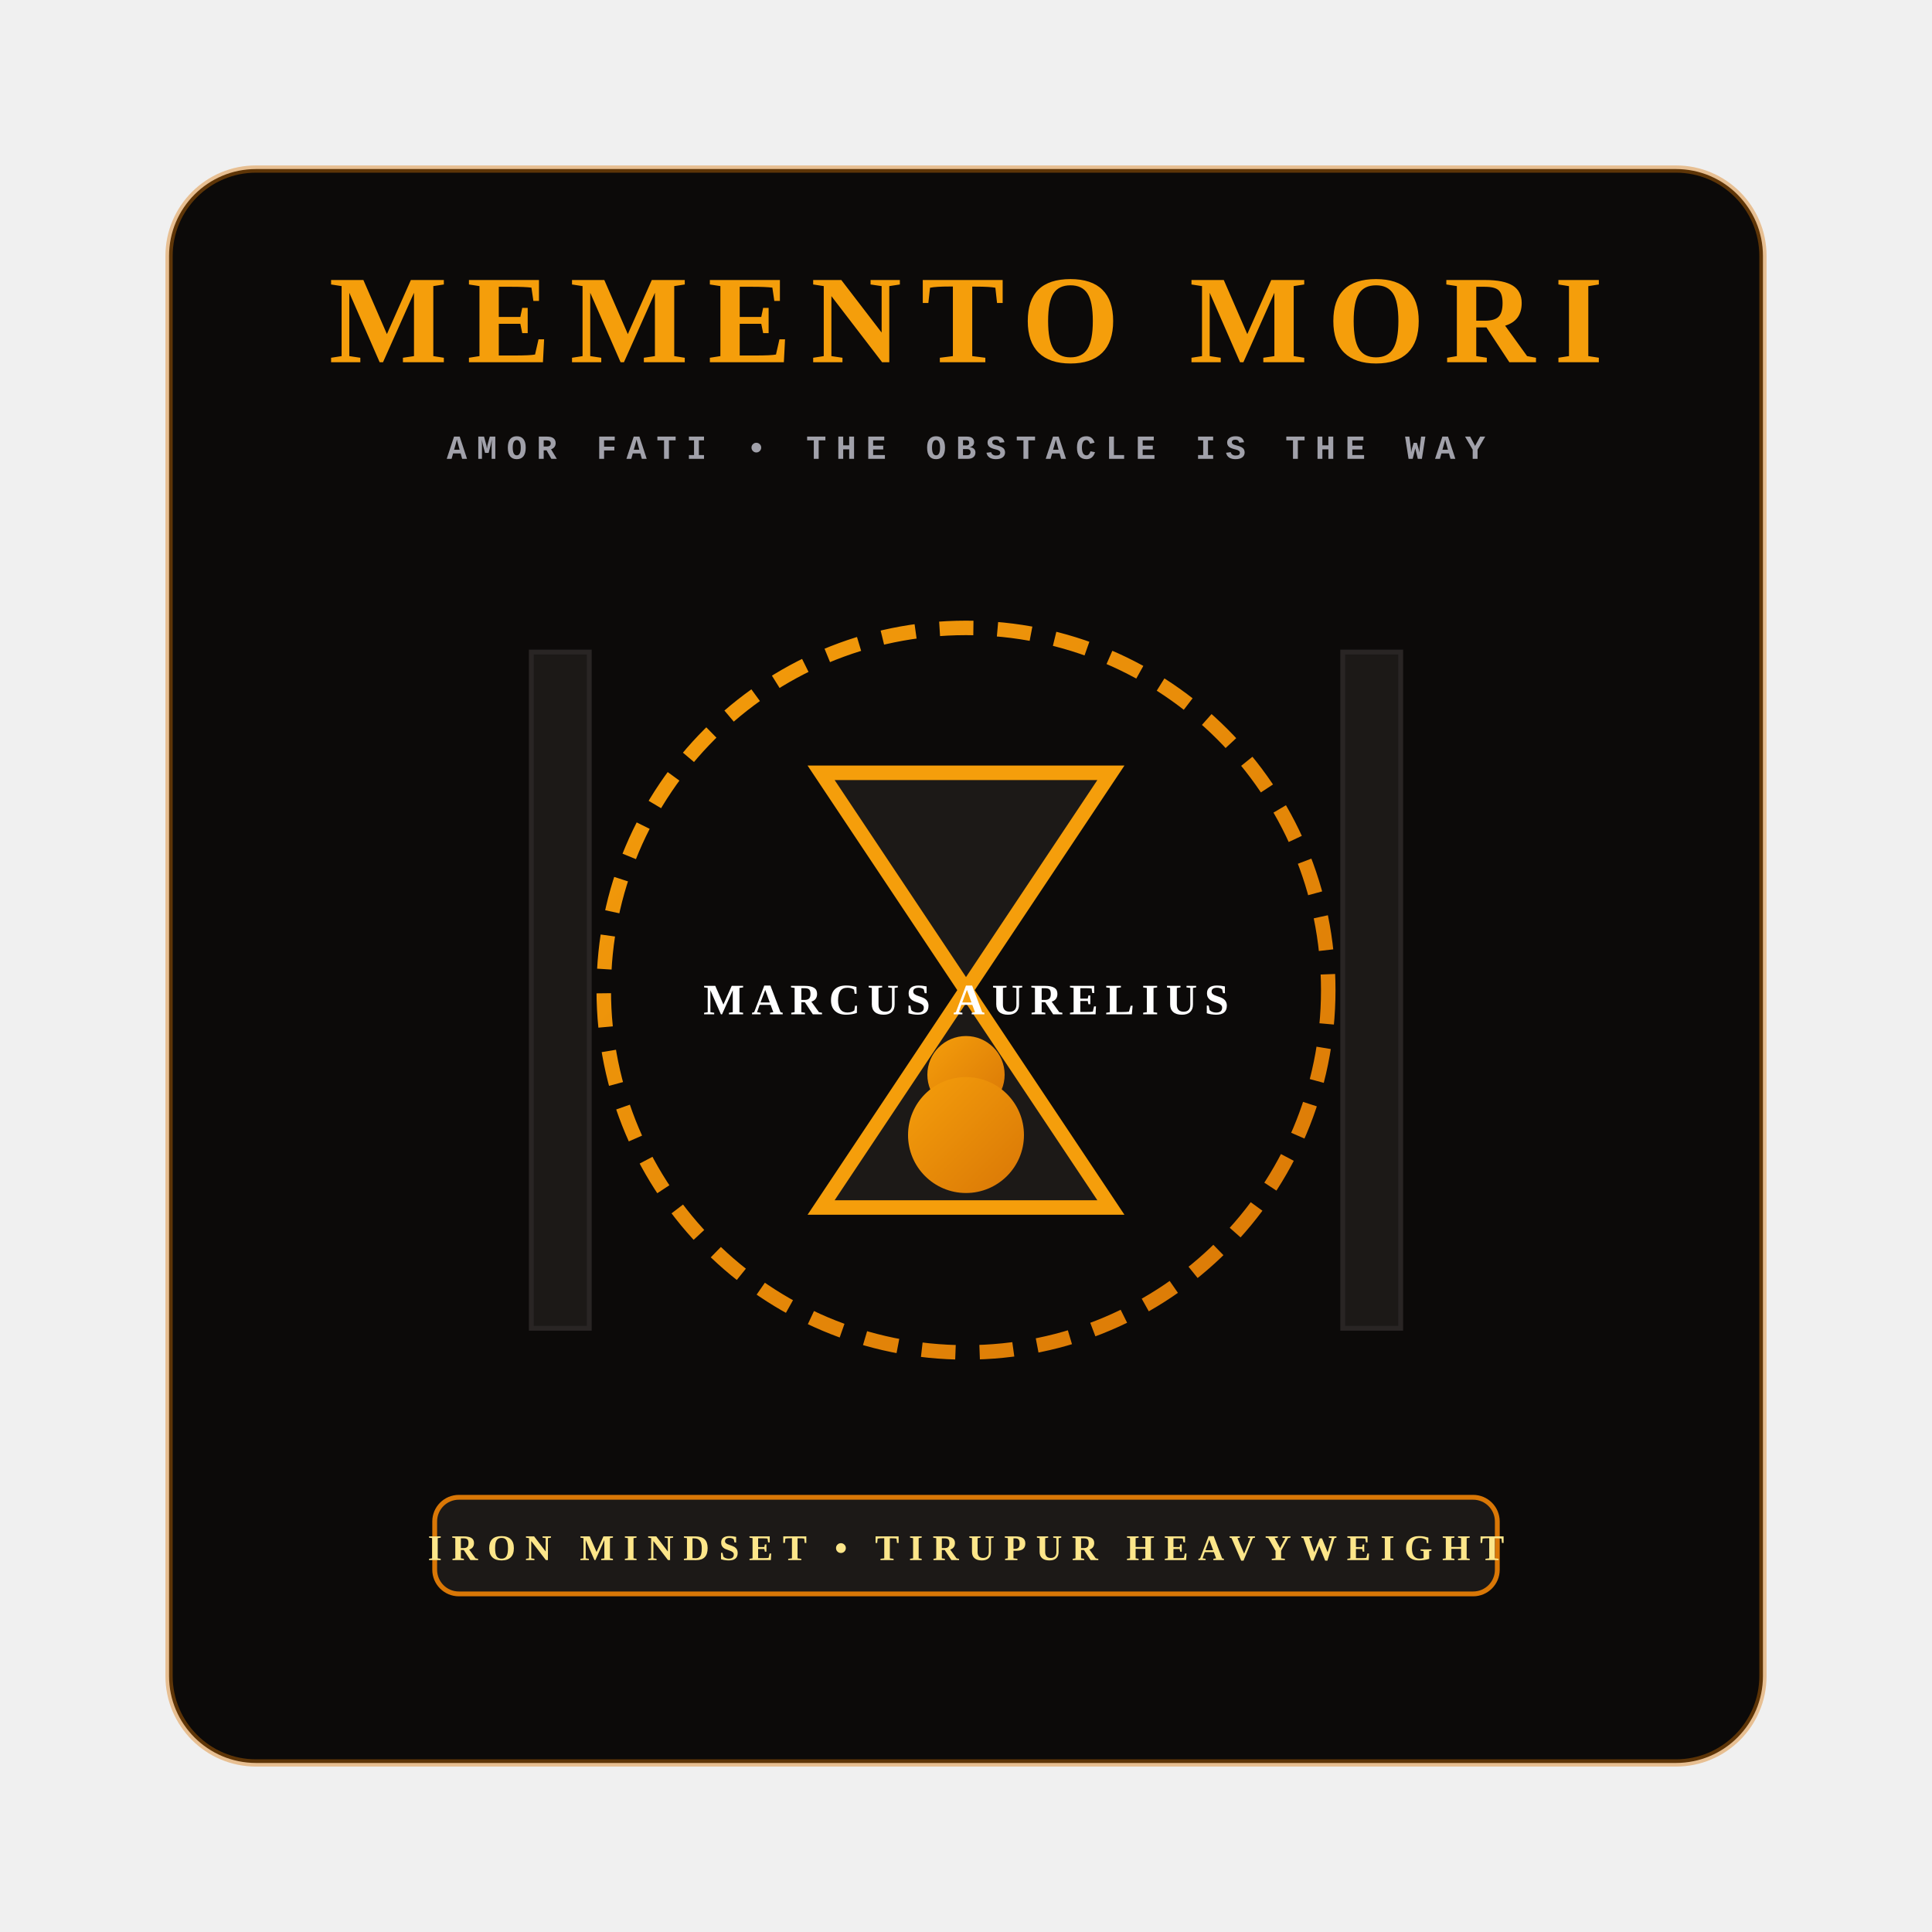
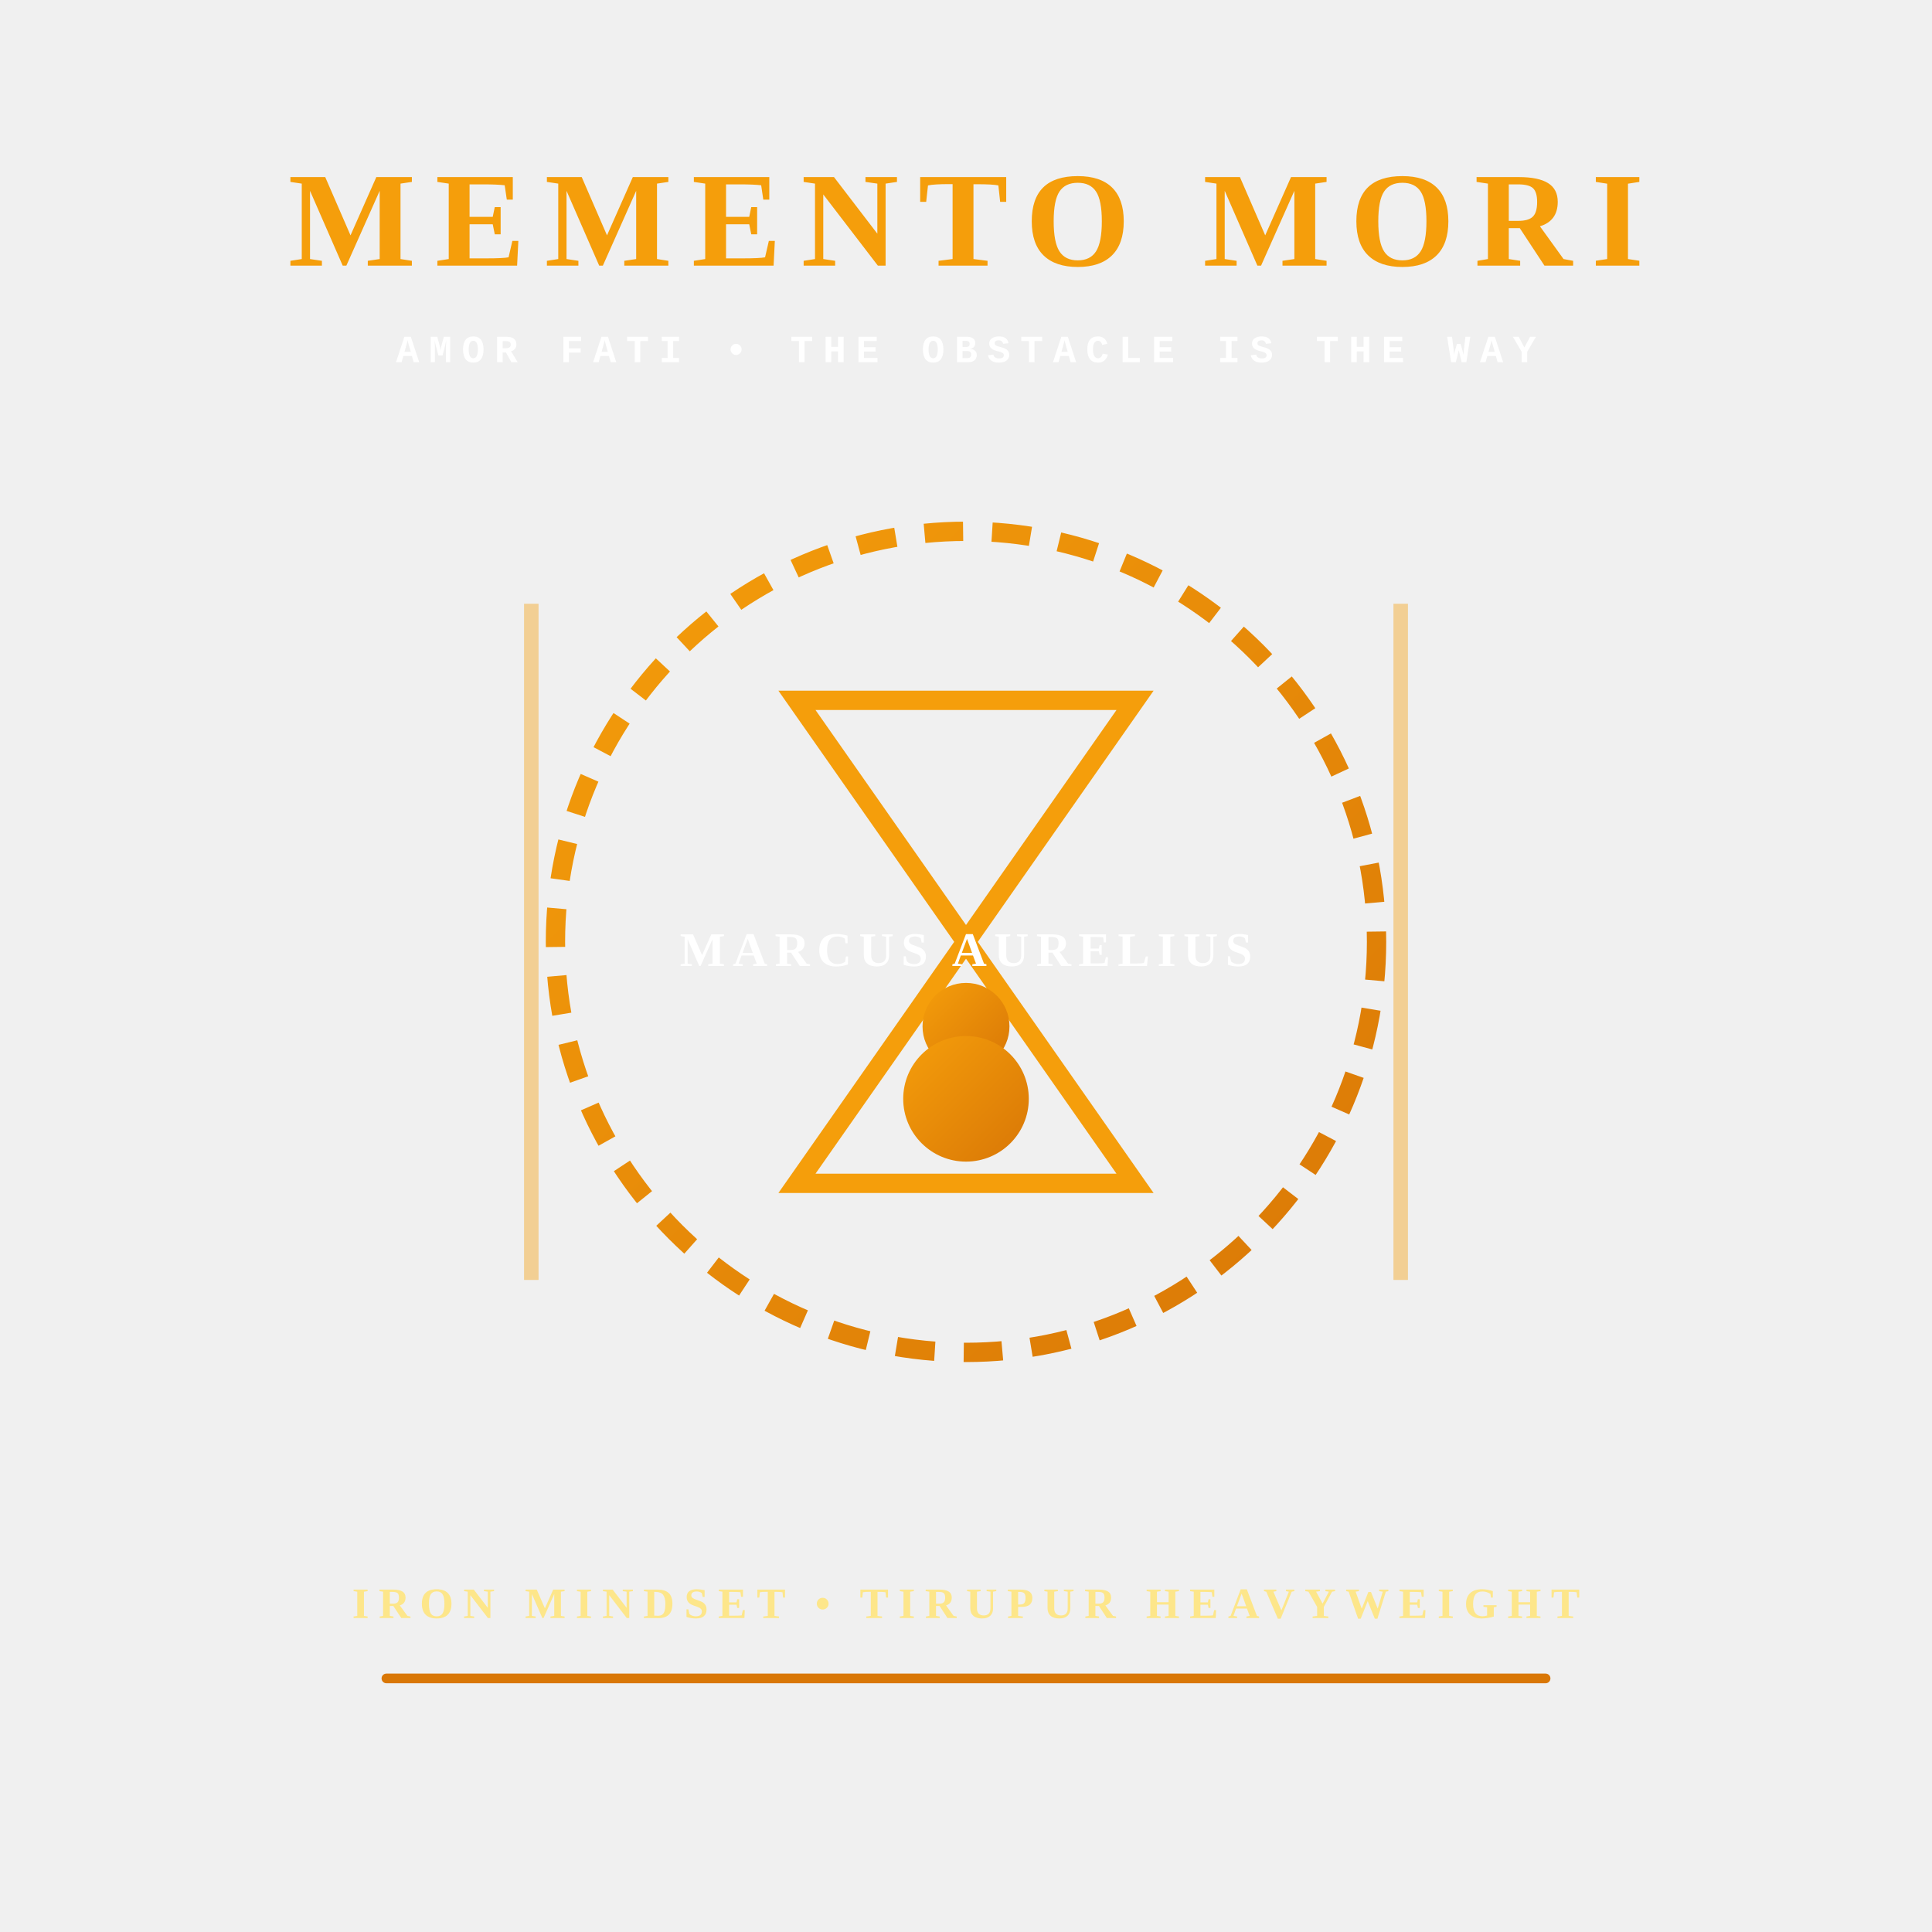
<svg xmlns="http://www.w3.org/2000/svg" viewBox="0 0 800 800" width="100%" height="100%">
  <defs>
    <linearGradient id="stoicGrad" x1="0%" y1="0%" x2="100%" y2="100%">
      <stop offset="0%" stop-color="#F59E0B" />
      <stop offset="100%" stop-color="#D97706" />
    </linearGradient>
  </defs>
-   <rect x="70" y="70" width="660" height="660" rx="36" fill="#0C0A09" stroke="#D97706" stroke-width="3" stroke-opacity="0.4" />
-   <text x="400" y="150" fill="#F59E0B" font-family="'Times New Roman', serif" font-size="52" font-weight="900" text-anchor="middle" letter-spacing="8">
+   <text x="400" y="110" fill="#F59E0B" font-family="'Times New Roman', serif" font-size="56" font-weight="900" text-anchor="middle" letter-spacing="8">
    MEMENTO MORI
  </text>
-   <text x="400" y="190" fill="#A1A1AA" font-family="'Courier New', monospace" font-size="14" font-weight="700" text-anchor="middle" letter-spacing="4">
+   <text x="400" y="150" fill="#FFFFFF" font-family="'Courier New', monospace" font-size="16" font-weight="800" text-anchor="middle" letter-spacing="4">
    AMOR FATI • THE OBSTACLE IS THE WAY
  </text>
-   <g transform="translate(400, 410)">
-     <rect x="-180" y="-140" width="24" height="280" fill="#1C1917" stroke="#292524" stroke-width="2" />
-     <rect x="156" y="-140" width="24" height="280" fill="#1C1917" stroke="#292524" stroke-width="2" />
-     <circle cx="0" cy="0" r="150" fill="none" stroke="url(#stoicGrad)" stroke-width="6" stroke-dasharray="14 10" />
-     <polygon points="-60,-90 60,-90 0,0" fill="#1C1917" stroke="#F59E0B" stroke-width="6" />
-     <polygon points="-60,90 60,90 0,0" fill="#1C1917" stroke="#F59E0B" stroke-width="6" />
-     <circle cx="0" cy="35" r="16" fill="url(#stoicGrad)" />
-     <circle cx="0" cy="60" r="24" fill="url(#stoicGrad)" />
-     <text x="0" y="10" fill="#FFFFFF" font-family="'Times New Roman', serif" font-size="18" font-weight="700" text-anchor="middle" letter-spacing="3">
+   <g transform="translate(400, 390)">
+     <line x1="-180" y1="-140" x2="-180" y2="140" stroke="#F59E0B" stroke-width="6" opacity="0.4" />
+     <line x1="180" y1="-140" x2="180" y2="140" stroke="#F59E0B" stroke-width="6" opacity="0.4" />
+     <circle cx="0" cy="0" r="170" fill="none" stroke="url(#stoicGrad)" stroke-width="8" stroke-dasharray="16 12" />
+     <polygon points="-70,-100 70,-100 0,0" fill="none" stroke="#F59E0B" stroke-width="8" />
+     <polygon points="-70,100 70,100 0,0" fill="none" stroke="#F59E0B" stroke-width="8" />
+     <circle cx="0" cy="35" r="18" fill="url(#stoicGrad)" />
+     <circle cx="0" cy="65" r="26" fill="url(#stoicGrad)" />
+     <text x="0" y="10" fill="#FFFFFF" font-family="'Times New Roman', serif" font-size="20" font-weight="900" text-anchor="middle" letter-spacing="3">
      MARCUS AURELIUS
    </text>
  </g>
-   <rect x="180" y="620" width="440" height="40" rx="10" fill="#1C1917" stroke="#D97706" stroke-width="2" />
-   <text x="400" y="646" fill="#FDE68A" font-family="'Times New Roman', serif" font-size="15" font-weight="800" text-anchor="middle" letter-spacing="4">
+   <text x="400" y="670" fill="#FDE68A" font-family="'Times New Roman', serif" font-size="18" font-weight="900" text-anchor="middle" letter-spacing="4">
    IRON MINDSET • TIRUPUR HEAVYWEIGHT
  </text>
+   <line x1="160" y1="695" x2="640" y2="695" stroke="#D97706" stroke-width="4" stroke-linecap="round" />
</svg>
